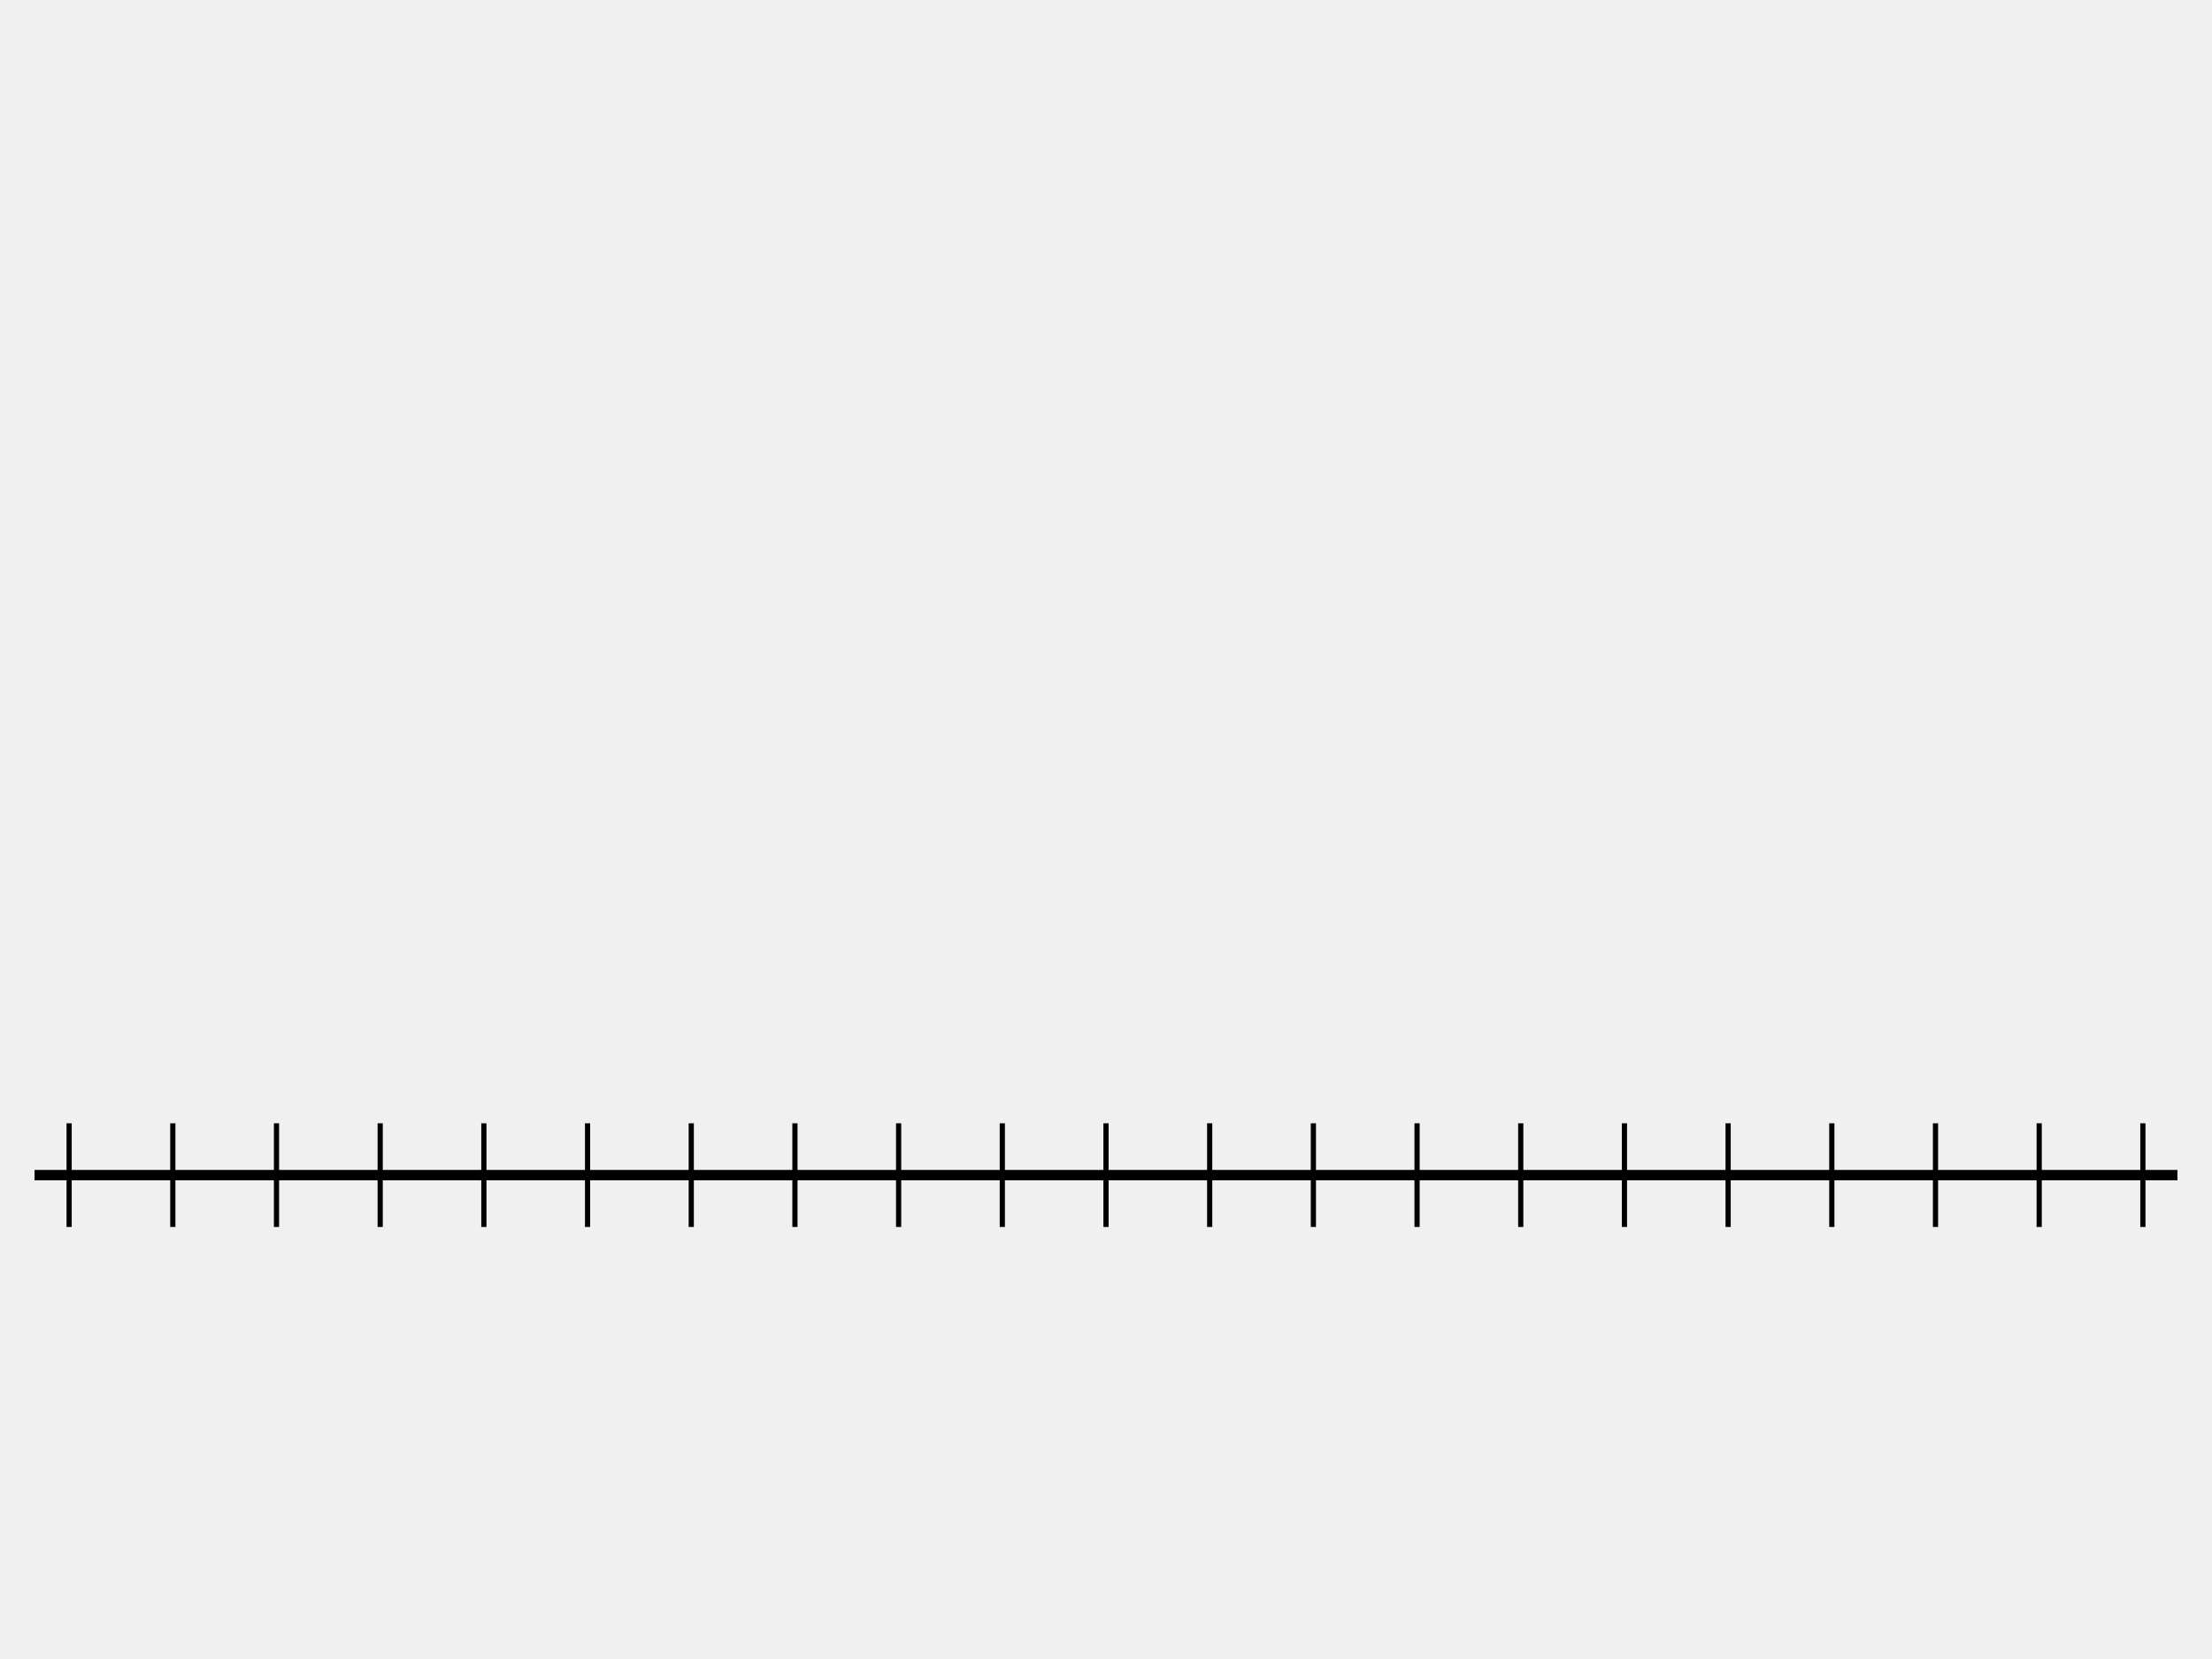
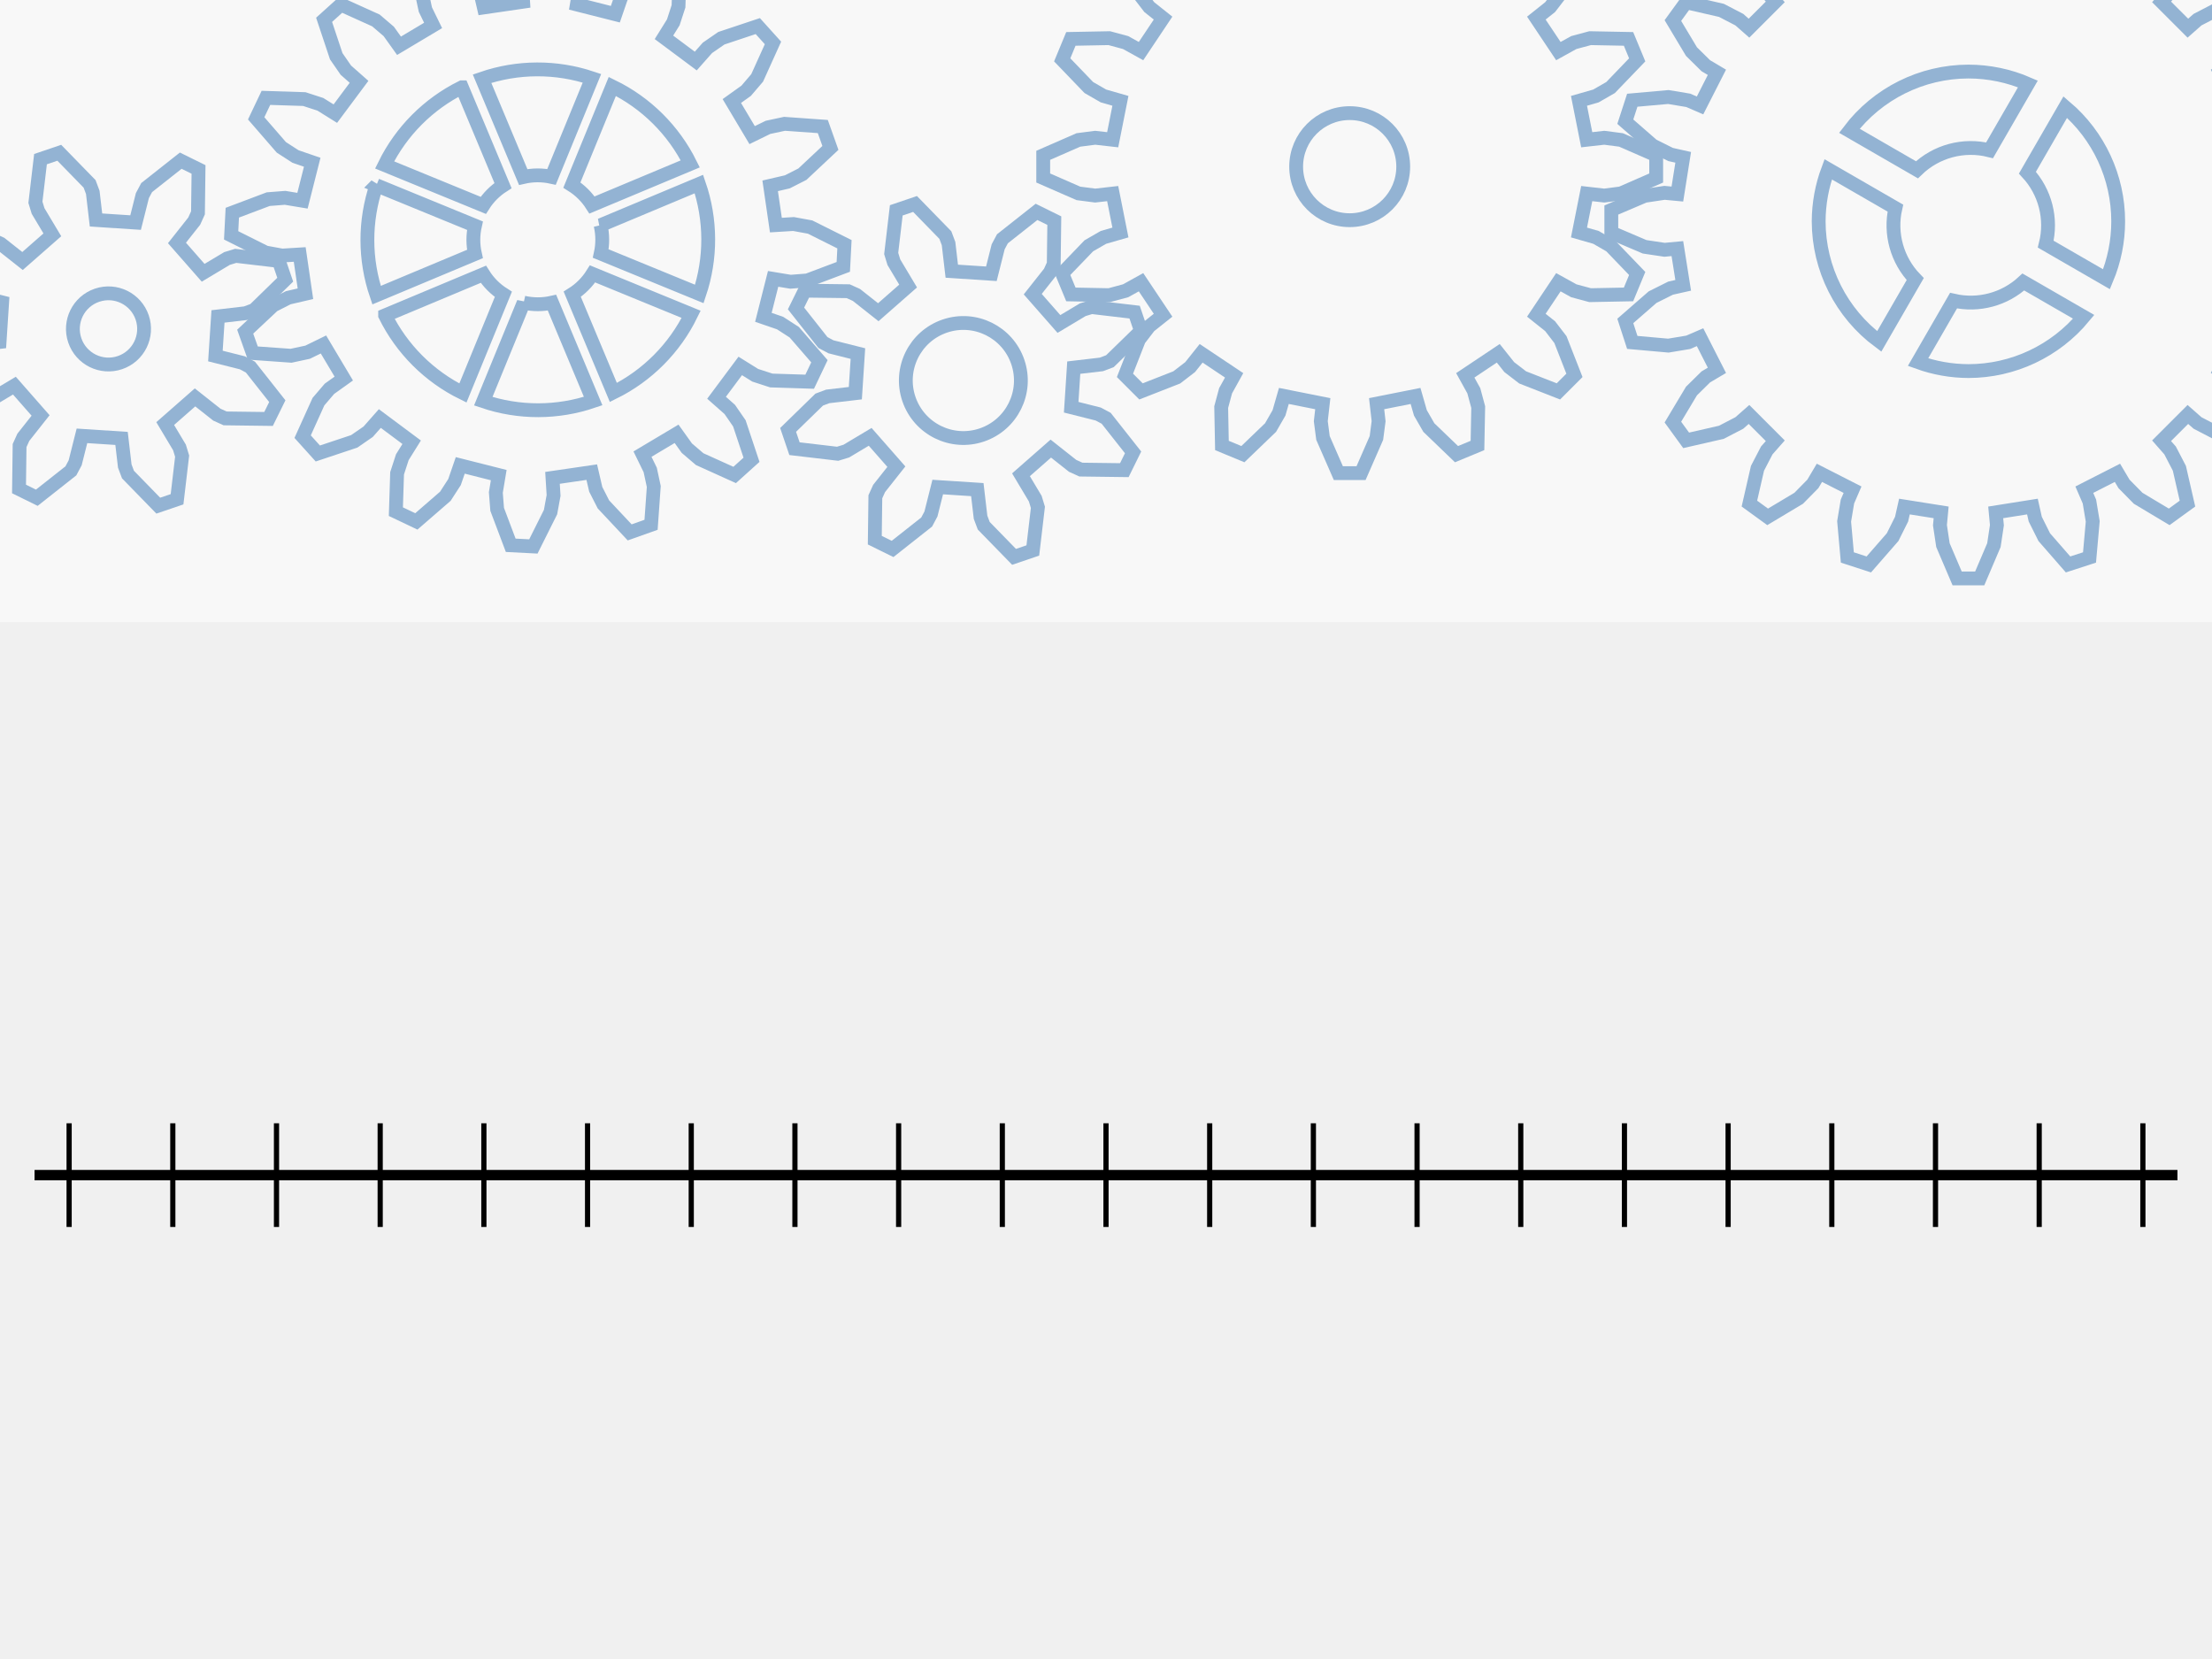
<svg xmlns="http://www.w3.org/2000/svg" xmlns:xlink="http://www.w3.org/1999/xlink" version="1.0" width="100%" height="100%" viewBox="0 0 640 480" id="ruler02">
  <defs id="defs2385">
    <style type="text/css">
    svg#ruler02 #template               { display:none; }
    svg#ruler02 .panel                  { display:none; }
    svg#ruler02 .box                    { fill:#553300; fill-opacity:0.95;}
    svg#ruler02 #pieces&gt;g               { display:none; }
    svg#ruler02 #pieces text            { font-size:40px; }
-     svg#ruler02 #pieces .result         { fill:white; fill-opacity:0.8;stroke:white;stroke-width:3; cursor:move; }
-     svg#ruler02 #pieces .wrong .result  { fill:red; fill-opacity:0.5; }
-     svg#ruler02 #pieces .good .result   { fill:#0F0; fill-opacity:0.5; }
+     svg#ruler02 #pieces .result         { fill:#ccc; fill-opacity:0.9;stroke:#eee;stroke-width:2; cursor:move; }
+     svg#ruler02 #pieces .wrong .result  { fill:red; fill-opacity:0.8; }
+     svg#ruler02 #pieces .good .result   { fill:#0F0; fill-opacity:0.8; }

    
-     svg#ruler02 text                    { font-size:24px;text-anchor:middle;fill:black;}
+     svg#ruler02 text                    { font-size:24px;text-anchor:middle;fill:black;font-weight:bold;}
    svg#ruler02 #big line               { fill:none;stroke:black;stroke-width:3;display:none; }
    svg#ruler02 #small line             { fill:none;stroke:black;stroke-width:1.5; }
    svg#ruler02 .bg                     { fill:white;stroke:black;stroke-width:1.5; }
    svg#ruler02 .bgl                    { fill:none;stroke:black;stroke-width:1.5; }
 </style>
  </defs>
  <g id="template">
    <g id="panel">
-       <line x1="0" y1="0" x2="0" y2="60" class="bgl" />
-       <path d="M -10,60 10,60 0,70 -10,60 z " class="bgl" />
-       <rect x="-40" y="-40" height="80" width="80" ry="2" class="bg" />
-     </g>
+       <rect ry="10" rx="10" y="-40" x="-40" height="80" width="80" style="fill:#3576b5;stroke:#2d457e;stroke-width:2;stroke-linecap:butt;stroke-linejoin:round;" />
+       <rect style="fill:#accae7;stroke-width:2;stroke-linecap:butt;stroke-linejoin:round;" width="69.472" height="69.472" x="-34.736" y="-34.736" rx="8.684" ry="8.684" />
+       <path d="m -20.695,-34.949 -8.929,0 c -2.949,0 -5.324,2.374 -5.324,5.324 l 0,8.929" style="fill:none;stroke:#2d457e;stroke-width:3;stroke-linecap:round;" />
+       <path d="m 34.949,-20.695 0,-8.929 c 0,-2.949 -2.374,-5.324 -5.324,-5.324 l -8.929,0" style="fill:none;stroke:#2d457e;stroke-width:3;stroke-linecap:round;" />
+       <path d="m -34.949,20.695 0,8.929 c 0,2.949 2.374,5.324 5.324,5.324 l 8.929,0" style="fill:none;stroke:#2d457e;stroke-width:3;stroke-linecap:round;" />
+       <path d="m 20.695,34.949 8.929,0 c 2.949,0 5.324,-2.374 5.324,-5.324 l 0,-8.929" style="fill:none;stroke:#2d457e;stroke-width:3;stroke-linecap:round;" />
+       <path d="M -13.125 57.994 L -13.769 58.638 C -14.859 59.728 -14.859 61.482 -13.769 62.572 L -1.966 74.375 C -0.877 75.464 0.877 75.464 1.966 74.375 L 13.769 62.572 C 14.859 61.482 14.859 59.728 13.769 58.638 L 13.125 57.994 L -13.125 57.994 z " style="fill:#accae7;stroke:#2d457e;stroke-width:4;stroke-linecap:butt;stroke-linejoin:round;" />
+       <path d="M 0,56.665 0,40.264" style="fill:none;stroke:#2d457e;stroke-width:4;stroke-linecap:butt;" />
+     </g>
+   </g>
+   <g style="opacity:0.5">
+     <rect style="fill:#ffffff;fill-rule:nonzero;stroke-width:4;stroke-linecap:round;stroke-linejoin:round;marker:none;" id="rect4197" width="640" height="180" x="0" y="0" rx="0" ry="0" />
+     <path id="path4215" d="m 306.378,93.735 6.906,-4.129 2.516,-0.767 12.479,1.469 1.846,5.432 -8.998,8.769 -2.462,0.924 -7.992,0.934 -0.746,11.457 7.803,1.963 2.322,1.236 7.785,9.862 -2.535,5.146 -12.564,-0.162 -2.395,-1.087 -6.312,-4.990 -8.629,7.574 4.129,6.906 0.767,2.516 -1.469,12.479 -5.432,1.846 -8.769,-8.998 -0.924,-2.462 -0.934,-7.992 -11.457,-0.746 -1.963,7.803 -1.236,2.322 -9.862,7.785 -5.146,-2.535 0.162,-12.564 1.087,-2.395 4.990,-6.312 -7.574,-8.629 -6.906,4.129 -2.516,0.767 -12.479,-1.469 -1.846,-5.431 8.998,-8.769 2.462,-0.924 7.992,-0.934 0.746,-11.457 -7.803,-1.963 -2.322,-1.236 -7.785,-9.862 2.535,-5.146 12.564,0.162 2.395,1.087 6.312,4.990 8.629,-7.574 -4.129,-6.906 -0.767,-2.516 1.469,-12.479 5.432,-1.846 8.769,8.998 0.924,2.462 0.934,7.992 11.457,0.746 1.963,-7.803 1.236,-2.322 9.862,-7.785 5.146,2.535 -0.162,12.564 -1.087,2.395 -4.990,6.312 z" style="fill:none;stroke:#3576b5;stroke-width:4;stroke-opacity:1" />
+     <ellipse transform="matrix(0.946,-0.321,0.321,0.946,0,0)" ry="16.658" rx="16.658" id="path4217" style="fill:none;stroke:#3576b5;stroke-width:4;stroke-opacity:1" cx="228.806" cy="194.016" />
+     <path id="path4253" d="M 566.263 -39.291 L 562.154 -29.654 L 561.287 -23.890 L 561.636 -20.177 L 551.011 -18.494 L 550.193 -22.134 L 547.589 -27.347 L 540.703 -35.242 L 534.494 -33.224 L 533.564 -22.791 L 534.521 -17.041 L 536 -13.617 L 526.414 -8.732 L 524.513 -11.941 L 520.423 -16.095 L 511.435 -21.476 L 506.154 -17.638 L 508.494 -7.427 L 511.179 -2.255 L 513.644 0.544 L 506.039 8.150 L 503.238 5.685 L 498.066 3 L 487.855 0.660 L 484.017 5.943 L 489.398 14.929 L 493.550 19.019 L 496.759 20.919 L 491.876 30.505 L 488.453 29.027 L 482.703 28.070 L 472.269 29 L 470.251 35.208 L 478.146 42.095 L 483.359 44.701 L 487 45.517 L 485.316 56.142 L 481.603 55.792 L 475.839 56.660 L 466.203 60.769 L 466.203 67.298 L 475.839 71.408 L 481.603 72.273 L 485.316 71.925 L 487 82.550 L 483.359 83.367 L 478.146 85.972 L 470.251 92.857 L 472.269 99.068 L 482.703 99.998 L 488.453 99.041 L 491.876 97.562 L 496.759 107.146 L 493.550 109.048 L 489.398 113.136 L 484.017 122.125 L 487.855 127.408 L 498.066 125.068 L 503.238 122.380 L 506.039 119.916 L 513.644 127.523 L 511.179 130.324 L 508.494 135.496 L 506.154 145.707 L 511.435 149.542 L 520.423 144.164 L 524.513 140.009 L 526.414 136.800 L 536 141.685 L 534.521 145.109 L 533.564 150.857 L 534.494 161.292 L 540.703 163.310 L 547.589 155.416 L 550.193 150.201 L 551.011 146.562 L 561.636 148.246 L 561.287 151.958 L 562.154 157.722 L 566.263 167.357 L 572.792 167.357 L 576.900 157.722 L 577.767 151.958 L 577.419 148.246 L 588.044 146.562 L 588.861 150.201 L 591.466 155.416 L 598.351 163.310 L 604.562 161.292 L 605.492 150.857 L 604.535 145.109 L 603.056 141.685 L 612.640 136.800 L 614.542 140.009 L 618.630 144.164 L 627.619 149.542 L 632.902 145.707 L 630.562 135.496 L 627.875 130.324 L 625.410 127.523 L 633.017 119.916 L 635.816 122.380 L 640.988 125.068 L 651.199 127.408 L 655.037 122.125 L 649.656 113.136 L 645.503 109.048 L 642.294 107.146 L 647.177 97.562 L 650.603 99.041 L 656.351 99.998 L 666.785 99.068 L 668.804 92.857 L 660.908 85.972 L 655.695 83.367 L 652.056 82.550 L 653.738 71.925 L 657.453 72.273 L 663.216 71.408 L 672.851 67.298 L 672.851 60.769 L 663.216 56.660 L 657.453 55.792 L 653.738 56.142 L 652.056 45.517 L 655.695 44.701 L 660.908 42.095 L 668.804 35.208 L 666.785 29 L 656.351 28.070 L 650.603 29.027 L 647.177 30.505 L 642.294 20.919 L 645.503 19.019 L 649.656 14.929 L 655.037 5.943 L 651.199 0.660 L 640.988 3 L 635.816 5.685 L 633.017 8.150 L 625.410 0.544 L 627.875 -2.255 L 630.562 -7.427 L 632.902 -17.638 L 627.619 -21.476 L 618.630 -16.095 L 614.542 -11.941 L 612.640 -8.732 L 603.056 -13.617 L 604.535 -17.041 L 605.492 -22.791 L 604.562 -33.224 L 598.351 -35.242 L 591.466 -27.347 L 588.861 -22.134 L 588.044 -18.494 L 577.419 -20.177 L 577.767 -23.890 L 576.900 -29.654 L 572.792 -39.291 L 566.263 -39.291 z M 569.527 20.703 A 43.331 43.331 0 0 1 586.732 24.283 L 575.644 43.486 A 22.381 22.381 0 0 0 554.630 49.125 L 535.082 37.837 A 43.331 43.331 0 0 1 569.527 20.703 z M 597.544 30.990 A 43.331 43.331 0 0 1 612.859 64.033 A 43.331 43.331 0 0 1 609.480 80.792 L 591.892 70.638 A 22.381 22.381 0 0 0 586.593 49.958 L 597.544 30.990 z M 528.951 48.988 L 548.392 60.212 A 22.381 22.381 0 0 0 554.132 80.746 L 543.722 98.779 A 43.331 43.331 0 0 1 526.197 64.033 A 43.331 43.331 0 0 1 528.951 48.988 z M 585.417 81.589 L 602.880 91.669 A 43.331 43.331 0 0 1 569.527 107.365 A 43.331 43.331 0 0 1 554.943 104.779 L 565.218 86.982 A 22.381 22.381 0 0 0 585.417 81.589 z " style="fill:none;stroke:#3576b5;stroke-width:4;stroke-opacity:1" />
+     <path id="path4297" d="m 459.088,40.433 5.070,-0.575 4.850,0.632 10.179,4.450 0,6.562 -10.179,4.450 -4.850,0.632 -5.070,-0.575 -2.239,11.260 4.904,1.408 4.239,2.440 7.701,8.007 -2.511,6.062 -11.107,0.216 -4.723,-1.272 -4.464,-2.472 -6.378,9.546 3.992,3.178 2.982,3.877 4.050,10.344 -4.640,4.640 -10.344,-4.050 -3.877,-2.982 -3.178,-3.992 -9.546,6.378 2.472,4.464 1.272,4.723 -0.216,11.107 -6.062,2.511 -8.007,-7.701 -2.440,-4.239 -1.408,-4.904 -11.261,2.239 0.575,5.070 -0.632,4.850 -4.450,10.179 -6.562,0 -4.450,-10.179 -0.632,-4.850 0.575,-5.070 -11.261,-2.239 -1.408,4.904 -2.440,4.239 -8.007,7.701 -6.062,-2.511 -0.216,-11.107 1.272,-4.723 2.472,-4.464 -9.546,-6.378 -3.178,3.992 -3.877,2.982 -10.344,4.050 -4.640,-4.640 4.050,-10.344 2.982,-3.877 3.992,-3.178 -6.378,-9.546 -4.464,2.472 -4.723,1.272 -11.107,-0.216 -2.511,-6.062 7.701,-8.007 4.239,-2.440 4.904,-1.408 -2.239,-11.260 -5.070,0.575 -4.850,-0.632 -10.179,-4.450 0,-6.562 10.179,-4.450 4.850,-0.632 5.070,0.575 2.239,-11.260 -4.904,-1.408 -4.239,-2.440 -7.701,-8.007 2.511,-6.062 11.107,-0.216 4.723,1.272 4.464,2.472 6.378,-9.546 -3.992,-3.178 -2.982,-3.877 -4.050,-10.344 4.640,-4.640 10.344,4.050 3.877,2.982 3.178,3.992 9.546,-6.378 -2.472,-4.464 -1.272,-4.723 0.216,-11.107 6.062,-2.511 8.007,7.701 2.440,4.239 1.408,4.904 11.261,-2.239 -0.575,-5.070 0.632,-4.850 4.450,-10.179 6.562,0 4.450,10.179 0.632,4.850 -0.575,5.070 11.261,2.239 1.408,-4.904 2.440,-4.239 8.007,-7.701 6.062,2.511 0.216,11.107 -1.272,4.723 -2.472,4.464 9.546,6.378 3.178,-3.992 3.877,-2.982 10.344,-4.050 4.640,4.640 -4.050,10.344 -2.982,3.877 -3.992,3.178 6.378,9.546 4.464,-2.472 4.723,-1.272 11.107,0.216 2.511,6.062 -7.701,8.007 -4.239,2.440 -4.904,1.408 z" style="fill:none;stroke:#3576b5;stroke-width:4;stroke-opacity:1" />
+     <circle id="path4299" style="fill:none;stroke:#3576b5;stroke-width:4;stroke-opacity:1" cx="390.507" cy="48.221" r="15.488" />
+     <path id="path4339" d="m 122.833,-13.086 -0.786,11.082 1.027,4.782 2.238,4.585 -9.861,5.879 -2.968,-4.150 -3.718,-3.178 -10.122,-4.578 -4.872,4.395 3.512,10.539 2.779,4.026 3.823,3.379 -6.860,9.205 -4.330,-2.699 -4.651,-1.513 -11.105,-0.355 -2.819,5.926 7.280,8.392 4.107,2.655 4.826,1.657 -2.815,11.131 -5.035,-0.835 -4.876,0.382 -10.394,3.919 -0.337,6.554 9.937,4.966 4.810,0.881 5.094,-0.313 1.656,11.360 -4.970,1.154 -4.357,2.219 -8.104,7.600 2.198,6.183 11.080,0.787 4.782,-1.027 4.585,-2.238 5.879,9.861 -4.150,2.967 -3.178,3.718 -4.577,10.124 4.395,4.872 10.539,-3.512 4.026,-2.779 3.378,-3.825 9.206,6.862 -2.699,4.330 -1.513,4.651 -0.354,11.103 5.924,2.820 8.393,-7.278 2.654,-4.108 1.658,-4.824 11.131,2.815 -0.836,5.033 0.382,4.876 3.920,10.395 6.554,0.337 4.968,-9.938 0.881,-4.810 -0.314,-5.093 11.361,-1.658 1.153,4.971 2.220,4.359 7.599,8.102 6.184,-2.196 0.787,-11.080 -1.027,-4.782 -2.239,-4.586 9.862,-5.878 2.968,4.150 3.718,3.178 10.122,4.578 4.872,-4.395 -3.513,-10.540 -2.778,-4.024 -3.823,-3.379 6.860,-9.205 4.330,2.697 4.652,1.514 11.104,0.353 2.820,-5.924 -7.280,-8.392 -4.107,-2.655 -4.827,-1.659 2.816,-11.129 5.035,0.835 4.876,-0.382 10.393,-3.921 0.338,-6.552 -9.938,-4.968 -4.810,-0.881 -5.093,0.314 -1.657,-11.362 4.970,-1.154 4.358,-2.217 8.103,-7.602 -2.197,-6.181 -11.081,-0.789 -4.782,1.027 -4.584,2.240 -5.879,-9.861 4.150,-2.968 3.178,-3.718 4.578,-10.122 -4.396,-4.874 -10.538,3.514 -4.026,2.779 -3.379,3.823 -9.205,-6.860 2.698,-4.332 1.513,-4.651 0.354,-11.103 -5.924,-2.820 -8.393,7.278 -2.654,4.108 -1.657,4.826 -11.132,-2.817 0.836,-5.033 -0.382,-4.876 -3.920,-10.395 -6.553,-0.335 -4.969,9.936 -0.880,4.812 0.314,5.093 -11.362,1.657 -1.153,-4.971 -2.219,-4.357 -7.600,-8.104 -6.184,2.196 z m 16.640,35.853 a 49.348,49.348 0 0 1 31.796,-0.117 l -11.693,28.521 a 18.662,18.662 0 0 0 -8.198,0.045 l -11.905,-28.449 z m -5.838,2.496 11.898,28.434 a 18.662,18.662 0 0 0 -5.707,5.723 L 111.276,47.717 A 49.348,49.348 0 0 1 133.634,25.263 Z m 43.527,-0.254 a 49.348,49.348 0 0 1 22.560,22.406 l -28.433,11.898 a 18.662,18.662 0 0 0 -5.824,-5.773 l 11.697,-28.531 z m -68.258,28.595 28.511,11.688 a 18.662,18.662 0 0 0 -0.002,8.196 l -28.461,11.910 a 49.348,49.348 0 0 1 -0.047,-31.795 z m 2.527,37.641 28.422,-11.893 a 18.662,18.662 0 0 0 5.786,5.808 L 133.935,113.710 A 49.348,49.348 0 0 1 111.431,91.246 Z m 62.339,-26.086 28.449,-11.905 a 49.348,49.348 0 0 1 0.117,31.796 L 173.814,73.356 a 18.662,18.662 0 0 0 -0.042,-8.197 z m -22.257,22.411 a 18.662,18.662 0 0 0 8.195,0.004 l 11.910,28.461 a 49.348,49.348 0 0 1 -31.795,0.047 l 11.690,-28.513 z m 19.933,-8.324 28.531,11.697 A 49.348,49.348 0 0 1 177.465,113.556 L 165.571,85.134 a 18.662,18.662 0 0 0 5.875,-5.888 z" style="fill:none;stroke:#3576b5;stroke-width:4;stroke-opacity:1" />
+     <path style="fill:none;stroke:#3576b5;stroke-width:4;stroke-opacity:1" d="m 58.776,78.921 6.906,-4.129 2.516,-0.767 12.479,1.469 1.846,5.432 -8.998,8.769 -2.462,0.924 -7.992,0.934 -0.746,11.457 7.803,1.963 2.322,1.236 7.785,9.862 -2.535,5.146 -12.564,-0.162 -2.395,-1.087 -6.312,-4.990 -8.629,7.574 4.129,6.906 0.767,2.516 -1.469,12.479 -5.432,1.846 -8.769,-8.998 -0.924,-2.462 -0.934,-7.992 -11.457,-0.746 -1.963,7.803 -1.236,2.322 -9.862,7.785 -5.146,-2.535 0.162,-12.564 1.087,-2.395 4.990,-6.312 -7.574,-8.629 -6.906,4.129 -2.516,0.767 -12.479,-1.469 -1.846,-5.431 8.998,-8.769 2.462,-0.924 7.992,-0.934 0.746,-11.457 -7.803,-1.963 -2.322,-1.236 -7.785,-9.862 2.535,-5.146 12.564,0.162 2.395,1.087 6.312,4.990 8.629,-7.574 -4.129,-6.906 -0.767,-2.516 1.469,-12.479 5.432,-1.846 8.769,8.998 0.924,2.462 0.934,7.992 11.457,0.746 1.963,-7.803 1.236,-2.322 9.862,-7.785 5.146,2.535 -0.162,12.564 -1.087,2.395 -4.990,6.312 z" id="path4357" />
+     <ellipse cy="100.309" cx="-0.855" style="fill:none;stroke:#3576b5;stroke-width:4;stroke-opacity:1" id="ellipse4359" rx="10.309" ry="10.309" transform="matrix(0.946,-0.321,0.321,0.946,0,0)" />
  </g>
  <g id="big">
    <line x1="10" y1="340" x2="630" y2="340" style="display:inherit;" />
    <line x1="20" y1="325" x2="20" y2="355" id="s01" />
    <line x1="50" y1="325" x2="50" y2="355" id="s02" />
    <line x1="80" y1="325" x2="80" y2="355" id="s03" />
    <line x1="110" y1="325" x2="110" y2="355" id="s04" />
    <line x1="140" y1="325" x2="140" y2="355" id="s05" />
    <line x1="170" y1="325" x2="170" y2="355" id="s06" />
    <line x1="200" y1="325" x2="200" y2="355" id="s07" />
    <line x1="230" y1="325" x2="230" y2="355" id="s08" />
    <line x1="260" y1="325" x2="260" y2="355" id="s09" />
    <line x1="290" y1="325" x2="290" y2="355" id="s10" />
    <line x1="320" y1="325" x2="320" y2="355" id="s11" />
    <line x1="350" y1="325" x2="350" y2="355" id="s12" />
    <line x1="380" y1="325" x2="380" y2="355" id="s13" />
    <line x1="410" y1="325" x2="410" y2="355" id="s14" />
    <line x1="440" y1="325" x2="440" y2="355" id="s15" />
    <line x1="470" y1="325" x2="470" y2="355" id="s16" />
    <line x1="500" y1="325" x2="500" y2="355" id="s17" />
    <line x1="530" y1="325" x2="530" y2="355" id="s18" />
    <line x1="560" y1="325" x2="560" y2="355" id="s19" />
    <line x1="590" y1="325" x2="590" y2="355" id="s20" />
    <line x1="620" y1="325" x2="620" y2="355" id="s21" />
  </g>
  <g id="small">
    <line x1="20" y1="325" x2="20" y2="355" />
    <line x1="50" y1="325" x2="50" y2="355" />
    <line x1="80" y1="325" x2="80" y2="355" />
    <line x1="110" y1="325" x2="110" y2="355" />
    <line x1="140" y1="325" x2="140" y2="355" />
    <line x1="170" y1="325" x2="170" y2="355" />
    <line x1="200" y1="325" x2="200" y2="355" />
    <line x1="230" y1="325" x2="230" y2="355" />
    <line x1="260" y1="325" x2="260" y2="355" />
    <line x1="290" y1="325" x2="290" y2="355" />
    <line x1="320" y1="325" x2="320" y2="355" />
    <line x1="350" y1="325" x2="350" y2="355" />
    <line x1="380" y1="325" x2="380" y2="355" />
    <line x1="410" y1="325" x2="410" y2="355" />
    <line x1="440" y1="325" x2="440" y2="355" />
    <line x1="470" y1="325" x2="470" y2="355" />
    <line x1="500" y1="325" x2="500" y2="355" />
    <line x1="530" y1="325" x2="530" y2="355" />
    <line x1="560" y1="325" x2="560" y2="355" />
    <line x1="590" y1="325" x2="590" y2="355" />
    <line x1="620" y1="325" x2="620" y2="355" />
  </g>
  <text transform="translate(20,380)" id="t01" />
  <text transform="translate(50,380)" id="t02" />
  <text transform="translate(80,380)" id="t03" />
  <text transform="translate(110,380)" id="t04" />
  <text transform="translate(140,380)" id="t05" />
  <text transform="translate(170,380)" id="t06" />
  <text transform="translate(200,380)" id="t07" />
  <text transform="translate(230,380)" id="t08" />
  <text transform="translate(260,380)" id="t09" />
  <text transform="translate(290,380)" id="t10" />
  <text transform="translate(320,380)" id="t11" />
  <text transform="translate(350,380)" id="t12" />
  <text transform="translate(380,380)" id="t13" />
  <text transform="translate(410,380)" id="t14" />
  <text transform="translate(440,380)" id="t15" />
  <text transform="translate(470,380)" id="t16" />
  <text transform="translate(500,380)" id="t17" />
  <text transform="translate(530,380)" id="t18" />
  <text transform="translate(560,380)" id="t19" />
  <text transform="translate(590,380)" id="t20" />
  <text transform="translate(620,380)" id="t21" />
  <use xlink:href="#panel" transform="translate(50,240)" width="100%" height="100%" class="panel" id="pa02" />
  <use xlink:href="#panel" transform="translate(80,240)" width="100%" height="100%" class="panel" id="pa03" />
  <use xlink:href="#panel" transform="translate(110,240)" width="100%" height="100%" class="panel" id="pa04" />
  <use xlink:href="#panel" transform="translate(140,240)" width="100%" height="100%" class="panel" id="pa05" />
  <use xlink:href="#panel" transform="translate(170,240)" width="100%" height="100%" class="panel" id="pa06" />
  <use xlink:href="#panel" transform="translate(200,240)" width="100%" height="100%" class="panel" id="pa07" />
  <use xlink:href="#panel" transform="translate(230,240)" width="100%" height="100%" class="panel" id="pa08" />
  <use xlink:href="#panel" transform="translate(260,240)" width="100%" height="100%" class="panel" id="pa09" />
  <use xlink:href="#panel" transform="translate(290,240)" width="100%" height="100%" class="panel" id="pa10" />
  <use xlink:href="#panel" transform="translate(320,240)" width="100%" height="100%" class="panel" id="pa11" />
  <use xlink:href="#panel" transform="translate(350,240)" width="100%" height="100%" class="panel" id="pa12" />
  <use xlink:href="#panel" transform="translate(380,240)" width="100%" height="100%" class="panel" id="pa13" />
  <use xlink:href="#panel" transform="translate(410,240)" width="100%" height="100%" class="panel" id="pa14" />
  <use xlink:href="#panel" transform="translate(440,240)" width="100%" height="100%" class="panel" id="pa15" />
  <use xlink:href="#panel" transform="translate(470,240)" width="100%" height="100%" class="panel" id="pa16" />
  <use xlink:href="#panel" transform="translate(500,240)" width="100%" height="100%" class="panel" id="pa17" />
  <use xlink:href="#panel" transform="translate(530,240)" width="100%" height="100%" class="panel" id="pa18" />
  <use xlink:href="#panel" transform="translate(560,240)" width="100%" height="100%" class="panel" id="pa19" />
  <use xlink:href="#panel" transform="translate(590,240)" width="100%" height="100%" class="panel" id="pa20" />
  <g id="pieces">
    <g transform="translate(50,240)" id="p02">
-       <rect x="-38" y="-38" height="76" width="76" ry="2" class="result" />
+       <rect x="-38" y="-38" height="76" width="76" ry="10" class="result" />
      <image id="i02" transform="translate(-38,-38)" xlink:href="" width="76" height="76" x="0" y="0" />
      <text y="12" />
    </g>
    <g transform="translate(80,240)" id="p03">
-       <rect x="-38" y="-38" height="76" width="76" ry="2" class="result" />
+       <rect x="-38" y="-38" height="76" width="76" ry="10" class="result" />
      <image id="i03" transform="translate(-38,-38)" xlink:href="" width="76" height="76" x="0" y="0" />
      <text y="12" />
    </g>
    <g transform="translate(110,240)" id="p04">
-       <rect x="-38" y="-38" height="76" width="76" ry="2" class="result" />
+       <rect x="-38" y="-38" height="76" width="76" ry="10" class="result" />
      <image id="i04" transform="translate(-38,-38)" xlink:href="" width="76" height="76" x="0" y="0" />
      <text y="12" />
    </g>
    <g transform="translate(140,240)" id="p05">
-       <rect x="-38" y="-38" height="76" width="76" ry="2" class="result" />
+       <rect x="-38" y="-38" height="76" width="76" ry="10" class="result" />
      <image id="i05" transform="translate(-38,-38)" xlink:href="" width="76" height="76" x="0" y="0" />
      <text y="12" />
    </g>
    <g transform="translate(170,240)" id="p06">
-       <rect x="-38" y="-38" height="76" width="76" ry="2" class="result" />
+       <rect x="-38" y="-38" height="76" width="76" ry="10" class="result" />
      <image id="i06" transform="translate(-38,-38)" xlink:href="" width="76" height="76" x="0" y="0" />
      <text y="12" />
    </g>
    <g transform="translate(200,240)" id="p07">
-       <rect x="-38" y="-38" height="76" width="76" ry="2" class="result" />
+       <rect x="-38" y="-38" height="76" width="76" ry="10" class="result" />
      <image id="i07" transform="translate(-38,-38)" xlink:href="" width="76" height="76" x="0" y="0" />
      <text y="12" />
    </g>
    <g transform="translate(230,240)" id="p08">
-       <rect x="-38" y="-38" height="76" width="76" ry="2" class="result" />
+       <rect x="-38" y="-38" height="76" width="76" ry="10" class="result" />
      <image id="i08" transform="translate(-38,-38)" xlink:href="" width="76" height="76" x="0" y="0" />
      <text y="12" />
    </g>
    <g transform="translate(260,240)" id="p09">
-       <rect x="-38" y="-38" height="76" width="76" ry="2" class="result" />
+       <rect x="-38" y="-38" height="76" width="76" ry="10" class="result" />
      <image id="i09" transform="translate(-38,-38)" xlink:href="" width="76" height="76" x="0" y="0" />
      <text y="12" />
    </g>
    <g transform="translate(290,240)" id="p10">
-       <rect x="-38" y="-38" height="76" width="76" ry="2" class="result" />
+       <rect x="-38" y="-38" height="76" width="76" ry="10" class="result" />
      <image id="i10" transform="translate(-38,-38)" xlink:href="" width="76" height="76" x="0" y="0" />
      <text y="12" />
    </g>
    <g transform="translate(320,240)" id="p11">
-       <rect x="-38" y="-38" height="76" width="76" ry="2" class="result" />
+       <rect x="-38" y="-38" height="76" width="76" ry="10" class="result" />
      <image id="i11" transform="translate(-38,-38)" xlink:href="" width="76" height="76" x="0" y="0" />
      <text y="12" />
    </g>
    <g transform="translate(350,240)" id="p12">
-       <rect x="-38" y="-38" height="76" width="76" ry="2" class="result" />
+       <rect x="-38" y="-38" height="76" width="76" ry="10" class="result" />
      <image id="i12" transform="translate(-38,-38)" xlink:href="" width="76" height="76" x="0" y="0" />
      <text y="12" />
    </g>
    <g transform="translate(380,240)" id="p13">
-       <rect x="-38" y="-38" height="76" width="76" ry="2" class="result" />
+       <rect x="-38" y="-38" height="76" width="76" ry="10" class="result" />
      <image id="i13" transform="translate(-38,-38)" xlink:href="" width="76" height="76" x="0" y="0" />
      <text y="12" />
    </g>
    <g transform="translate(410,240)" id="p14">
-       <rect x="-38" y="-38" height="76" width="76" ry="2" class="result" />
+       <rect x="-38" y="-38" height="76" width="76" ry="10" class="result" />
      <image id="i14" transform="translate(-38,-38)" xlink:href="" width="76" height="76" x="0" y="0" />
      <text y="12" />
    </g>
    <g transform="translate(440,240)" id="p15">
-       <rect x="-38" y="-38" height="76" width="76" ry="2" class="result" />
+       <rect x="-38" y="-38" height="76" width="76" ry="10" class="result" />
      <image id="i15" transform="translate(-38,-38)" xlink:href="" width="76" height="76" x="0" y="0" />
      <text y="12" />
    </g>
    <g transform="translate(470,240)" id="p16">
-       <rect x="-38" y="-38" height="76" width="76" ry="2" class="result" />
+       <rect x="-38" y="-38" height="76" width="76" ry="10" class="result" />
      <image id="i16" transform="translate(-38,-38)" xlink:href="" width="76" height="76" x="0" y="0" />
      <text y="12" />
    </g>
    <g transform="translate(500,240)" id="p17">
-       <rect x="-38" y="-38" height="76" width="76" ry="2" class="result" />
+       <rect x="-38" y="-38" height="76" width="76" ry="10" class="result" />
      <image id="i17" transform="translate(-38,-38)" xlink:href="" width="76" height="76" x="0" y="0" />
      <text y="12" />
    </g>
    <g transform="translate(530,240)" id="p18">
-       <rect x="-38" y="-38" height="76" width="76" ry="2" class="result" />
+       <rect x="-38" y="-38" height="76" width="76" ry="10" class="result" />
      <image id="i18" transform="translate(-38,-38)" xlink:href="" width="76" height="76" x="0" y="0" />
      <text y="12" />
    </g>
    <g transform="translate(560,240)" id="p19">
-       <rect x="-38" y="-38" height="76" width="76" ry="2" class="result" />
+       <rect x="-38" y="-38" height="76" width="76" ry="10" class="result" />
      <image id="i19" transform="translate(-38,-38)" xlink:href="" width="76" height="76" x="0" y="0" />
      <text y="12" />
    </g>
    <g transform="translate(590,240)" id="p20">
-       <rect x="-38" y="-38" height="76" width="76" ry="2" class="result" />
+       <rect x="-38" y="-38" height="76" width="76" ry="10" class="result" />
      <image id="i20" transform="translate(-38,-38)" xlink:href="" width="76" height="76" x="0" y="0" />
      <text y="12" />
    </g>
  </g>
</svg>
